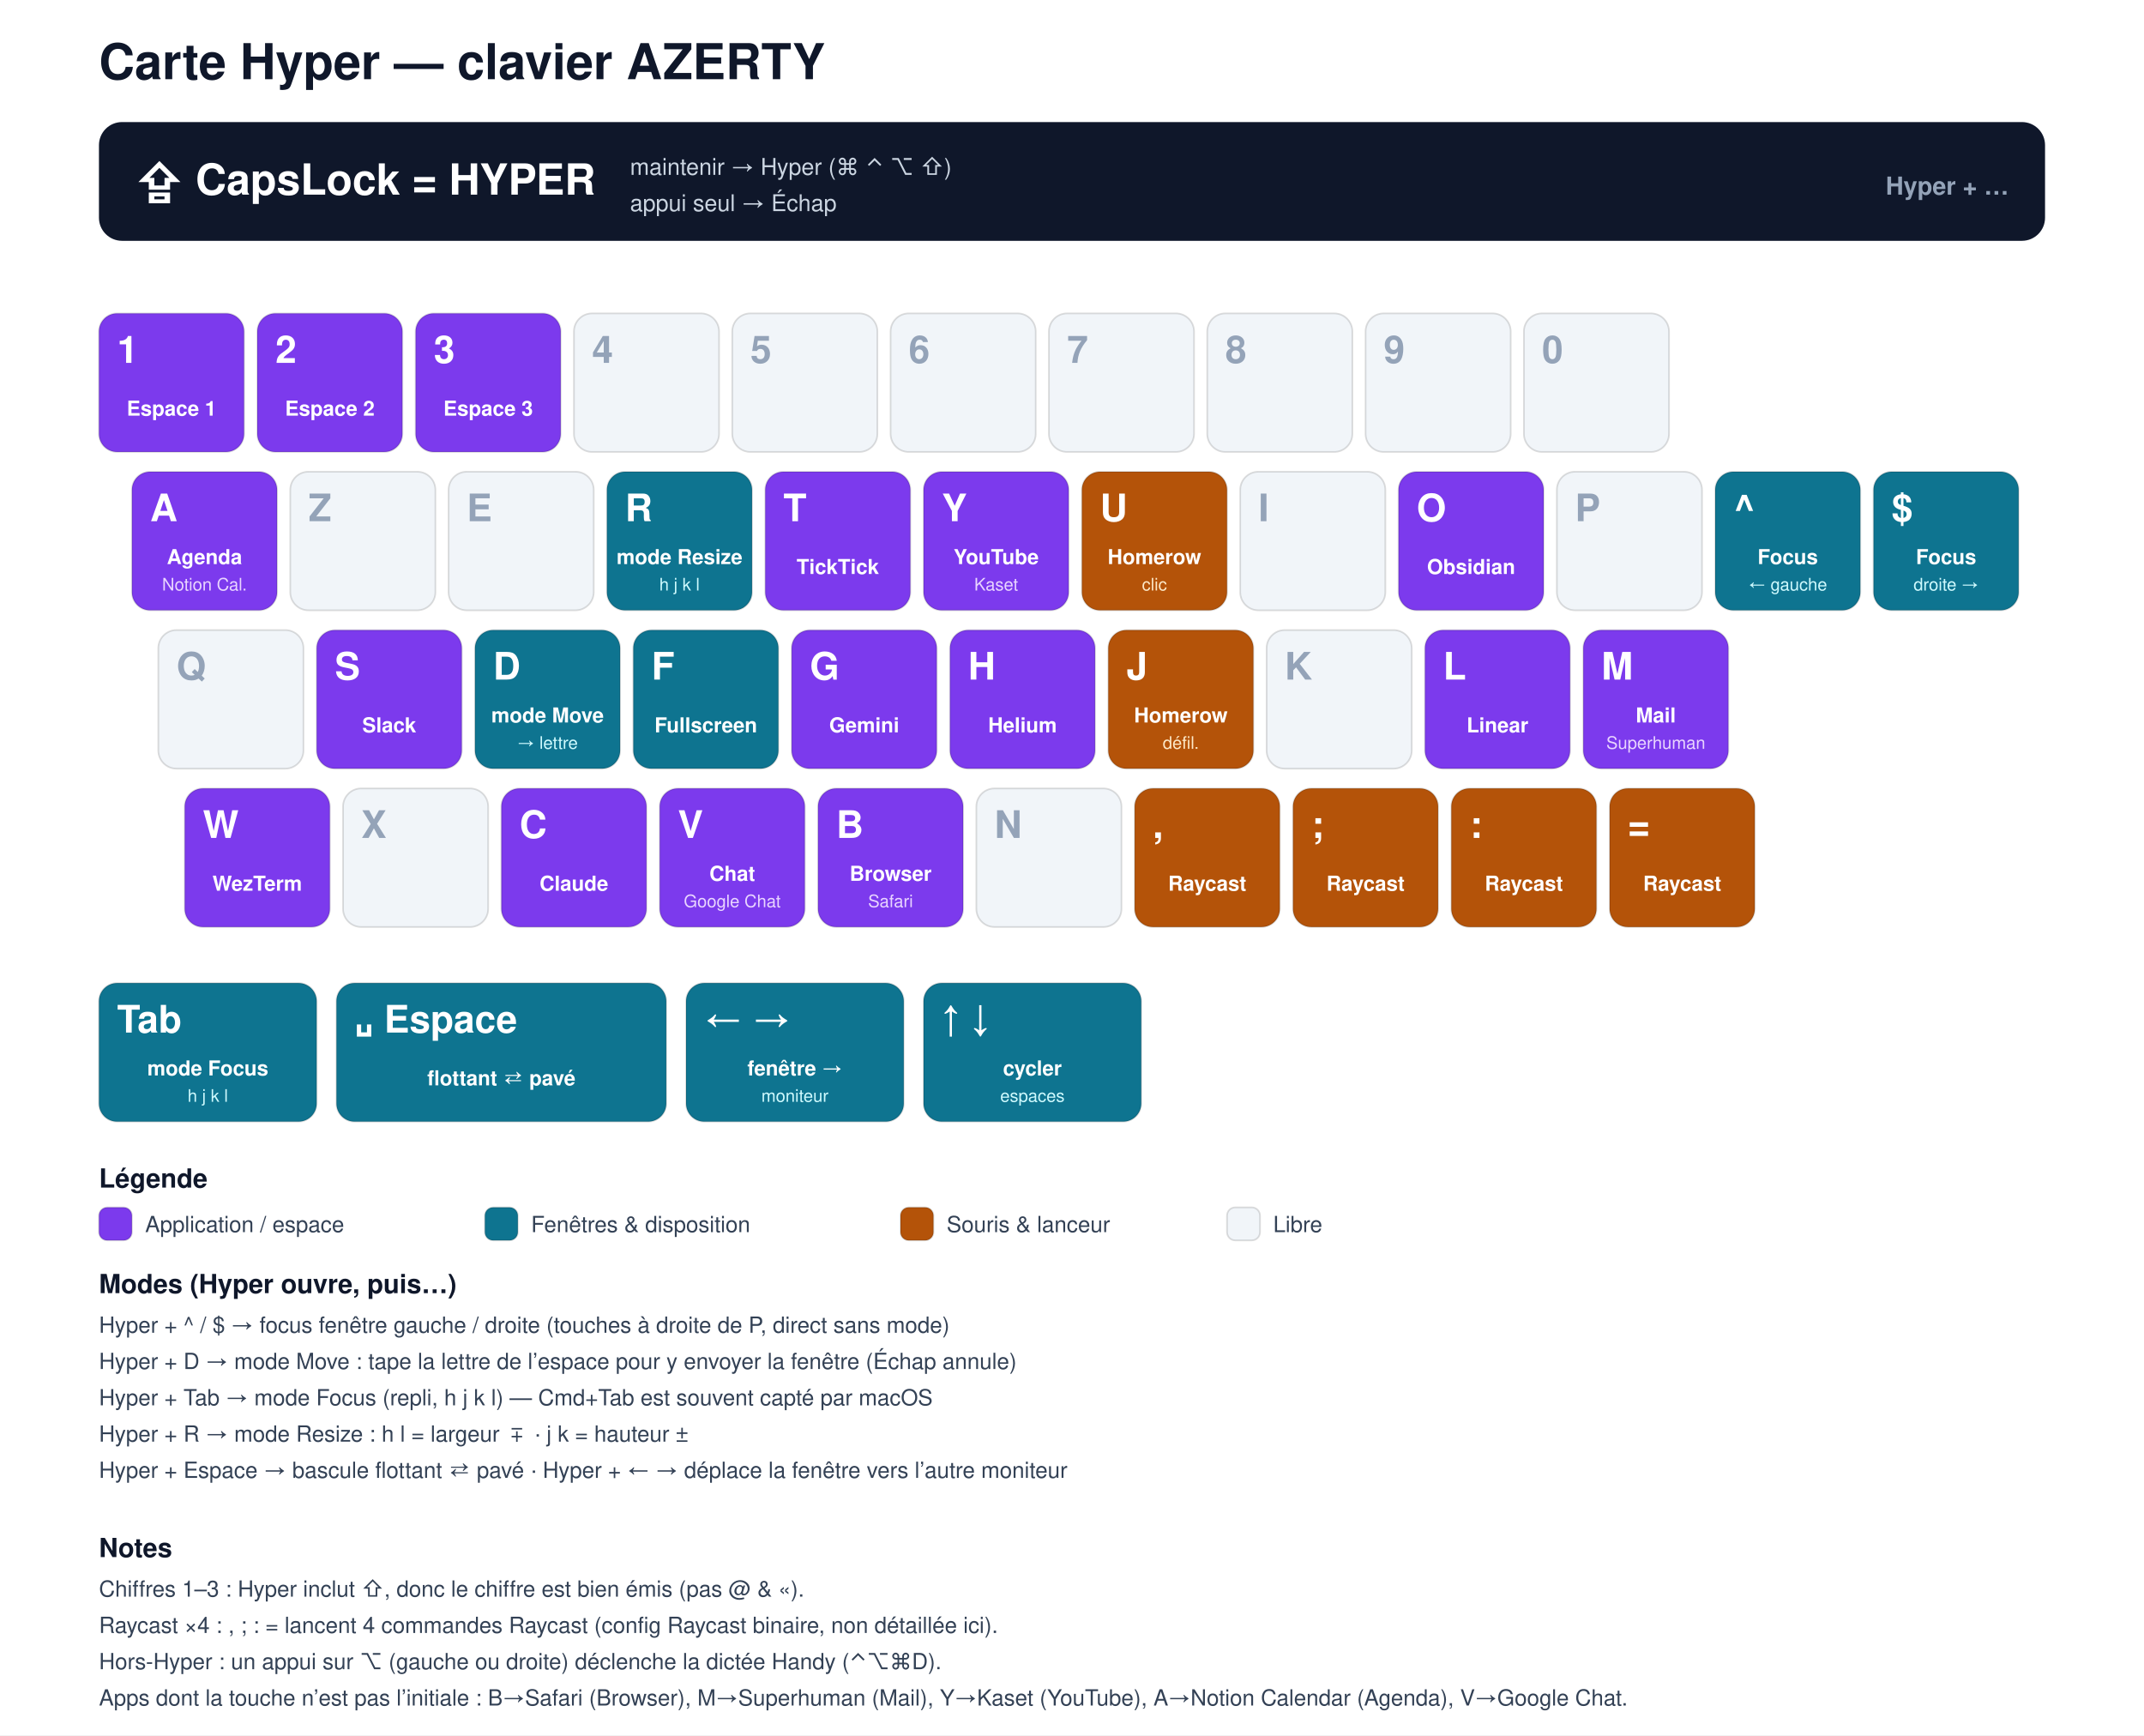
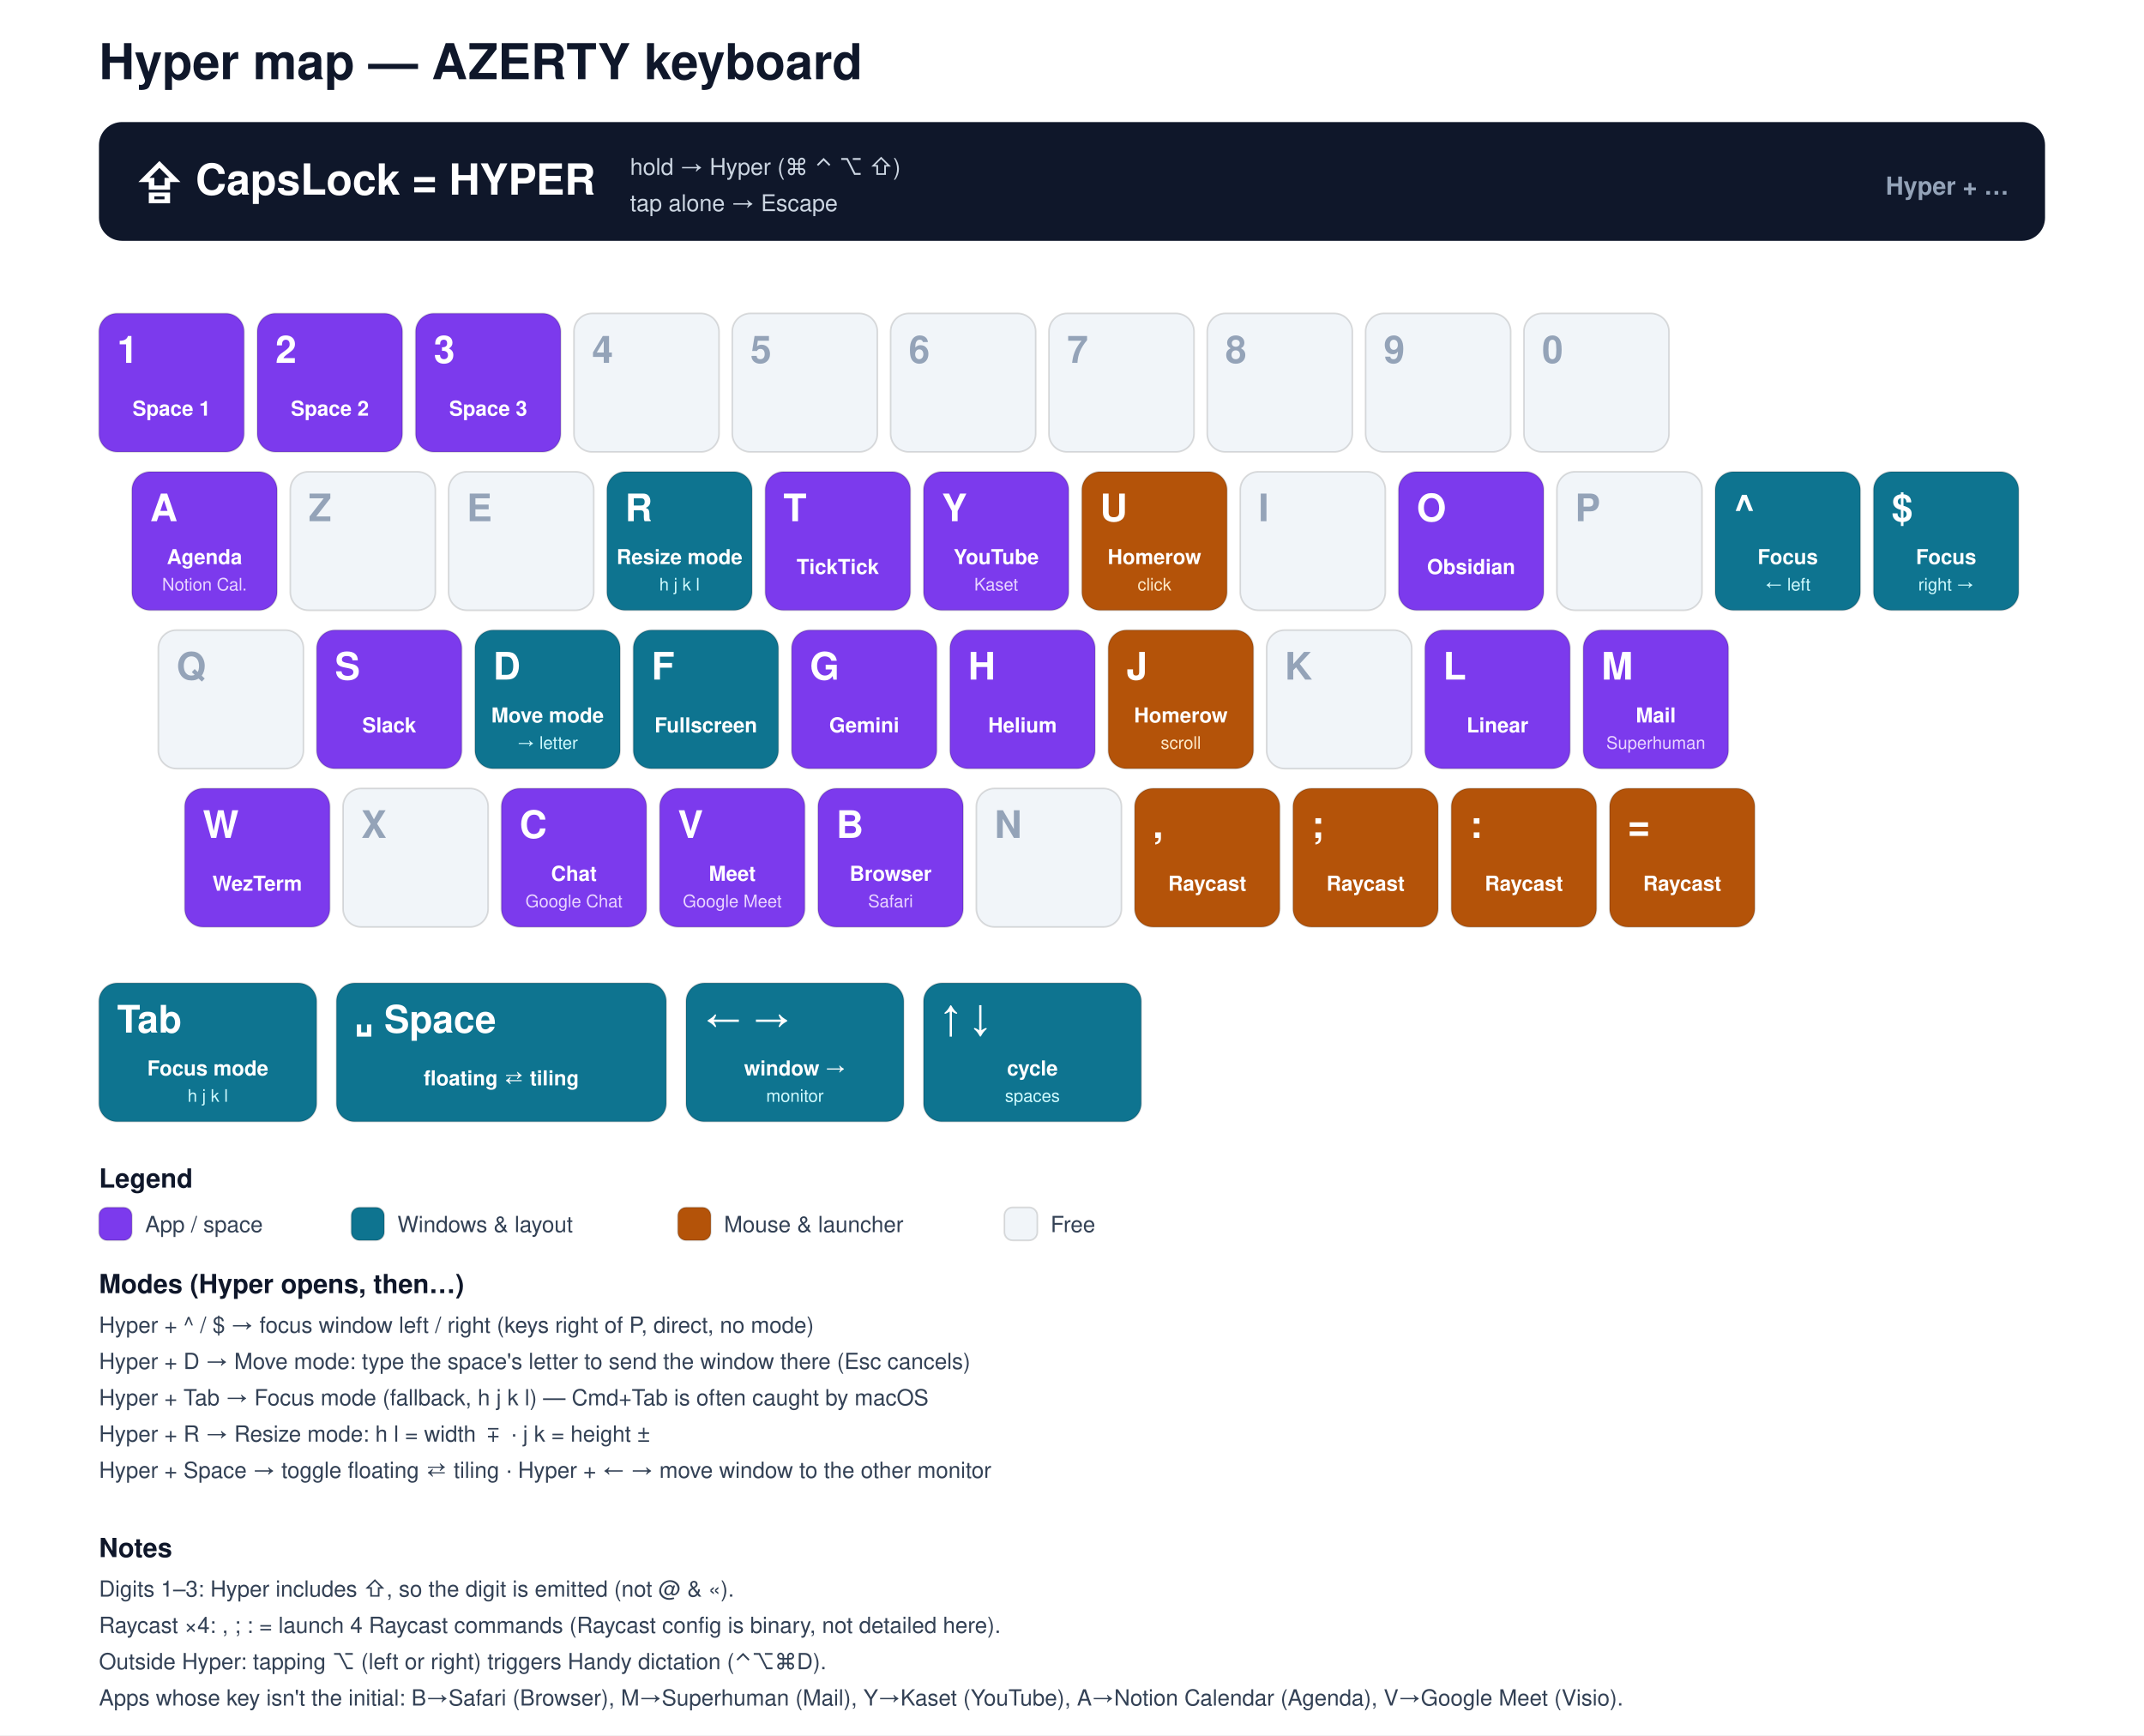
<svg xmlns="http://www.w3.org/2000/svg" width="1300" height="1052" viewBox="0 0 1300 1052" font-family="-apple-system, Helvetica, Arial, sans-serif">
  <rect width="1300" height="1052" fill="#ffffff" />
-   <text x="60" y="48" font-size="30" font-weight="800" fill="#0f172a">Carte Hyper — clavier AZERTY</text>
+   <text x="60" y="48" font-size="30" font-weight="800" fill="#0f172a">Hyper map — AZERTY keyboard</text>
  <rect x="60" y="74" width="1180" height="72" rx="14" fill="#0f172a" />
  <text x="82" y="118" font-size="26" font-weight="800" fill="#ffffff">⇪ CapsLock = HYPER</text>
-   <text x="382" y="106" font-size="14" fill="#cbd5e1">maintenir → Hyper (⌘ ⌃ ⌥ ⇧)</text>
-   <text x="382" y="128" font-size="14" fill="#cbd5e1">appui seul → Échap</text>
+   <text x="382" y="106" font-size="14" fill="#cbd5e1">hold → Hyper (⌘ ⌃ ⌥ ⇧)</text>
+   <text x="382" y="128" font-size="14" fill="#cbd5e1">tap alone → Escape</text>
  <text x="1218" y="118" font-size="15" font-weight="600" text-anchor="end" fill="#94a3b8">Hyper + …</text>
  <g>
    <rect x="60" y="190" width="88" height="84" rx="11" fill="#7c3aed" stroke="#00000022" stroke-width="1" />
    <text x="71" y="220" font-size="23" font-weight="700" fill="#ffffff">1</text>
-     <text x="104.0" y="252" font-size="12.5" font-weight="600" text-anchor="middle" fill="#ffffff">Espace 1</text>
+     <text x="104.0" y="252" font-size="12.5" font-weight="600" text-anchor="middle" fill="#ffffff">Space 1</text>
  </g>
  <g>
    <rect x="156" y="190" width="88" height="84" rx="11" fill="#7c3aed" stroke="#00000022" stroke-width="1" />
    <text x="167" y="220" font-size="23" font-weight="700" fill="#ffffff">2</text>
-     <text x="200.0" y="252" font-size="12.5" font-weight="600" text-anchor="middle" fill="#ffffff">Espace 2</text>
+     <text x="200.0" y="252" font-size="12.5" font-weight="600" text-anchor="middle" fill="#ffffff">Space 2</text>
  </g>
  <g>
    <rect x="252" y="190" width="88" height="84" rx="11" fill="#7c3aed" stroke="#00000022" stroke-width="1" />
    <text x="263" y="220" font-size="23" font-weight="700" fill="#ffffff">3</text>
-     <text x="296.0" y="252" font-size="12.5" font-weight="600" text-anchor="middle" fill="#ffffff">Espace 3</text>
+     <text x="296.0" y="252" font-size="12.5" font-weight="600" text-anchor="middle" fill="#ffffff">Space 3</text>
  </g>
  <g>
    <rect x="348" y="190" width="88" height="84" rx="11" fill="#f1f5f9" stroke="#00000022" stroke-width="1" />
    <text x="359" y="220" font-size="23" font-weight="700" fill="#94a3b8">4</text>
  </g>
  <g>
    <rect x="444" y="190" width="88" height="84" rx="11" fill="#f1f5f9" stroke="#00000022" stroke-width="1" />
    <text x="455" y="220" font-size="23" font-weight="700" fill="#94a3b8">5</text>
  </g>
  <g>
    <rect x="540" y="190" width="88" height="84" rx="11" fill="#f1f5f9" stroke="#00000022" stroke-width="1" />
    <text x="551" y="220" font-size="23" font-weight="700" fill="#94a3b8">6</text>
  </g>
  <g>
    <rect x="636" y="190" width="88" height="84" rx="11" fill="#f1f5f9" stroke="#00000022" stroke-width="1" />
    <text x="647" y="220" font-size="23" font-weight="700" fill="#94a3b8">7</text>
  </g>
  <g>
    <rect x="732" y="190" width="88" height="84" rx="11" fill="#f1f5f9" stroke="#00000022" stroke-width="1" />
    <text x="743" y="220" font-size="23" font-weight="700" fill="#94a3b8">8</text>
  </g>
  <g>
    <rect x="828" y="190" width="88" height="84" rx="11" fill="#f1f5f9" stroke="#00000022" stroke-width="1" />
    <text x="839" y="220" font-size="23" font-weight="700" fill="#94a3b8">9</text>
  </g>
  <g>
    <rect x="924" y="190" width="88" height="84" rx="11" fill="#f1f5f9" stroke="#00000022" stroke-width="1" />
    <text x="935" y="220" font-size="23" font-weight="700" fill="#94a3b8">0</text>
  </g>
  <g>
    <rect x="80" y="286" width="88" height="84" rx="11" fill="#7c3aed" stroke="#00000022" stroke-width="1" />
    <text x="91" y="316" font-size="23" font-weight="700" fill="#ffffff">A</text>
    <text x="124.0" y="342" font-size="12.5" font-weight="600" text-anchor="middle" fill="#ffffff">Agenda</text>
    <text x="124.0" y="358" font-size="10.5" text-anchor="middle" fill="#e9d5ff">Notion Cal.</text>
  </g>
  <g>
    <rect x="176" y="286" width="88" height="84" rx="11" fill="#f1f5f9" stroke="#00000022" stroke-width="1" />
    <text x="187" y="316" font-size="23" font-weight="700" fill="#94a3b8">Z</text>
  </g>
  <g>
    <rect x="272" y="286" width="88" height="84" rx="11" fill="#f1f5f9" stroke="#00000022" stroke-width="1" />
    <text x="283" y="316" font-size="23" font-weight="700" fill="#94a3b8">E</text>
  </g>
  <g>
    <rect x="368" y="286" width="88" height="84" rx="11" fill="#0e7490" stroke="#00000022" stroke-width="1" />
    <text x="379" y="316" font-size="23" font-weight="700" fill="#ffffff">R</text>
-     <text x="412.0" y="342" font-size="12.5" font-weight="600" text-anchor="middle" fill="#ffffff">mode Resize</text>
+     <text x="412.0" y="342" font-size="12.5" font-weight="600" text-anchor="middle" fill="#ffffff">Resize mode</text>
    <text x="412.0" y="358" font-size="10.5" text-anchor="middle" fill="#cffafe">h j k l</text>
  </g>
  <g>
    <rect x="464" y="286" width="88" height="84" rx="11" fill="#7c3aed" stroke="#00000022" stroke-width="1" />
    <text x="475" y="316" font-size="23" font-weight="700" fill="#ffffff">T</text>
    <text x="508.0" y="348" font-size="12.5" font-weight="600" text-anchor="middle" fill="#ffffff">TickTick</text>
  </g>
  <g>
    <rect x="560" y="286" width="88" height="84" rx="11" fill="#7c3aed" stroke="#00000022" stroke-width="1" />
    <text x="571" y="316" font-size="23" font-weight="700" fill="#ffffff">Y</text>
    <text x="604.0" y="342" font-size="12.5" font-weight="600" text-anchor="middle" fill="#ffffff">YouTube</text>
    <text x="604.0" y="358" font-size="10.5" text-anchor="middle" fill="#e9d5ff">Kaset</text>
  </g>
  <g>
    <rect x="656" y="286" width="88" height="84" rx="11" fill="#b45309" stroke="#00000022" stroke-width="1" />
    <text x="667" y="316" font-size="23" font-weight="700" fill="#ffffff">U</text>
    <text x="700.0" y="342" font-size="12.5" font-weight="600" text-anchor="middle" fill="#ffffff">Homerow</text>
-     <text x="700.0" y="358" font-size="10.5" text-anchor="middle" fill="#fde9c8">clic</text>
+     <text x="700.0" y="358" font-size="10.5" text-anchor="middle" fill="#fde9c8">click</text>
  </g>
  <g>
    <rect x="752" y="286" width="88" height="84" rx="11" fill="#f1f5f9" stroke="#00000022" stroke-width="1" />
    <text x="763" y="316" font-size="23" font-weight="700" fill="#94a3b8">I</text>
  </g>
  <g>
    <rect x="848" y="286" width="88" height="84" rx="11" fill="#7c3aed" stroke="#00000022" stroke-width="1" />
    <text x="859" y="316" font-size="23" font-weight="700" fill="#ffffff">O</text>
    <text x="892.0" y="348" font-size="12.5" font-weight="600" text-anchor="middle" fill="#ffffff">Obsidian</text>
  </g>
  <g>
    <rect x="944" y="286" width="88" height="84" rx="11" fill="#f1f5f9" stroke="#00000022" stroke-width="1" />
    <text x="955" y="316" font-size="23" font-weight="700" fill="#94a3b8">P</text>
  </g>
  <g>
    <rect x="1040" y="286" width="88" height="84" rx="11" fill="#0e7490" stroke="#00000022" stroke-width="1" />
    <text x="1051" y="316" font-size="23" font-weight="700" fill="#ffffff">^</text>
    <text x="1084.0" y="342" font-size="12.5" font-weight="600" text-anchor="middle" fill="#ffffff">Focus</text>
-     <text x="1084.0" y="358" font-size="10.5" text-anchor="middle" fill="#cffafe">← gauche</text>
+     <text x="1084.0" y="358" font-size="10.5" text-anchor="middle" fill="#cffafe">← left</text>
  </g>
  <g>
    <rect x="1136" y="286" width="88" height="84" rx="11" fill="#0e7490" stroke="#00000022" stroke-width="1" />
    <text x="1147" y="316" font-size="23" font-weight="700" fill="#ffffff">$</text>
    <text x="1180.0" y="342" font-size="12.5" font-weight="600" text-anchor="middle" fill="#ffffff">Focus</text>
-     <text x="1180.0" y="358" font-size="10.5" text-anchor="middle" fill="#cffafe">droite →</text>
+     <text x="1180.0" y="358" font-size="10.5" text-anchor="middle" fill="#cffafe">right →</text>
  </g>
  <g>
    <rect x="96" y="382" width="88" height="84" rx="11" fill="#f1f5f9" stroke="#00000022" stroke-width="1" />
    <text x="107" y="412" font-size="23" font-weight="700" fill="#94a3b8">Q</text>
  </g>
  <g>
    <rect x="192" y="382" width="88" height="84" rx="11" fill="#7c3aed" stroke="#00000022" stroke-width="1" />
    <text x="203" y="412" font-size="23" font-weight="700" fill="#ffffff">S</text>
    <text x="236.0" y="444" font-size="12.5" font-weight="600" text-anchor="middle" fill="#ffffff">Slack</text>
  </g>
  <g>
    <rect x="288" y="382" width="88" height="84" rx="11" fill="#0e7490" stroke="#00000022" stroke-width="1" />
    <text x="299" y="412" font-size="23" font-weight="700" fill="#ffffff">D</text>
-     <text x="332.0" y="438" font-size="12.5" font-weight="600" text-anchor="middle" fill="#ffffff">mode Move</text>
-     <text x="332.0" y="454" font-size="10.5" text-anchor="middle" fill="#cffafe">→ lettre</text>
+     <text x="332.0" y="438" font-size="12.5" font-weight="600" text-anchor="middle" fill="#ffffff">Move mode</text>
+     <text x="332.0" y="454" font-size="10.5" text-anchor="middle" fill="#cffafe">→ letter</text>
  </g>
  <g>
    <rect x="384" y="382" width="88" height="84" rx="11" fill="#0e7490" stroke="#00000022" stroke-width="1" />
    <text x="395" y="412" font-size="23" font-weight="700" fill="#ffffff">F</text>
    <text x="428.0" y="444" font-size="12.5" font-weight="600" text-anchor="middle" fill="#ffffff">Fullscreen</text>
  </g>
  <g>
    <rect x="480" y="382" width="88" height="84" rx="11" fill="#7c3aed" stroke="#00000022" stroke-width="1" />
    <text x="491" y="412" font-size="23" font-weight="700" fill="#ffffff">G</text>
    <text x="524.0" y="444" font-size="12.5" font-weight="600" text-anchor="middle" fill="#ffffff">Gemini</text>
  </g>
  <g>
    <rect x="576" y="382" width="88" height="84" rx="11" fill="#7c3aed" stroke="#00000022" stroke-width="1" />
    <text x="587" y="412" font-size="23" font-weight="700" fill="#ffffff">H</text>
    <text x="620.0" y="444" font-size="12.5" font-weight="600" text-anchor="middle" fill="#ffffff">Helium</text>
  </g>
  <g>
    <rect x="672" y="382" width="88" height="84" rx="11" fill="#b45309" stroke="#00000022" stroke-width="1" />
    <text x="683" y="412" font-size="23" font-weight="700" fill="#ffffff">J</text>
    <text x="716.0" y="438" font-size="12.5" font-weight="600" text-anchor="middle" fill="#ffffff">Homerow</text>
-     <text x="716.0" y="454" font-size="10.5" text-anchor="middle" fill="#fde9c8">défil.</text>
+     <text x="716.0" y="454" font-size="10.5" text-anchor="middle" fill="#fde9c8">scroll</text>
  </g>
  <g>
    <rect x="768" y="382" width="88" height="84" rx="11" fill="#f1f5f9" stroke="#00000022" stroke-width="1" />
    <text x="779" y="412" font-size="23" font-weight="700" fill="#94a3b8">K</text>
  </g>
  <g>
    <rect x="864" y="382" width="88" height="84" rx="11" fill="#7c3aed" stroke="#00000022" stroke-width="1" />
    <text x="875" y="412" font-size="23" font-weight="700" fill="#ffffff">L</text>
    <text x="908.0" y="444" font-size="12.5" font-weight="600" text-anchor="middle" fill="#ffffff">Linear</text>
  </g>
  <g>
    <rect x="960" y="382" width="88" height="84" rx="11" fill="#7c3aed" stroke="#00000022" stroke-width="1" />
    <text x="971" y="412" font-size="23" font-weight="700" fill="#ffffff">M</text>
    <text x="1004.0" y="438" font-size="12.5" font-weight="600" text-anchor="middle" fill="#ffffff">Mail</text>
    <text x="1004.0" y="454" font-size="10.5" text-anchor="middle" fill="#e9d5ff">Superhuman</text>
  </g>
  <g>
    <rect x="112" y="478" width="88" height="84" rx="11" fill="#7c3aed" stroke="#00000022" stroke-width="1" />
    <text x="123" y="508" font-size="23" font-weight="700" fill="#ffffff">W</text>
    <text x="156.0" y="540" font-size="12.5" font-weight="600" text-anchor="middle" fill="#ffffff">WezTerm</text>
  </g>
  <g>
    <rect x="208" y="478" width="88" height="84" rx="11" fill="#f1f5f9" stroke="#00000022" stroke-width="1" />
    <text x="219" y="508" font-size="23" font-weight="700" fill="#94a3b8">X</text>
  </g>
  <g>
    <rect x="304" y="478" width="88" height="84" rx="11" fill="#7c3aed" stroke="#00000022" stroke-width="1" />
    <text x="315" y="508" font-size="23" font-weight="700" fill="#ffffff">C</text>
-     <text x="348.0" y="540" font-size="12.5" font-weight="600" text-anchor="middle" fill="#ffffff">Claude</text>
+     <text x="348.0" y="534" font-size="12.5" font-weight="600" text-anchor="middle" fill="#ffffff">Chat</text>
+     <text x="348.0" y="550" font-size="10.5" text-anchor="middle" fill="#e9d5ff">Google Chat</text>
  </g>
  <g>
    <rect x="400" y="478" width="88" height="84" rx="11" fill="#7c3aed" stroke="#00000022" stroke-width="1" />
    <text x="411" y="508" font-size="23" font-weight="700" fill="#ffffff">V</text>
-     <text x="444.0" y="534" font-size="12.5" font-weight="600" text-anchor="middle" fill="#ffffff">Chat</text>
-     <text x="444.0" y="550" font-size="10.5" text-anchor="middle" fill="#e9d5ff">Google Chat</text>
+     <text x="444.0" y="534" font-size="12.5" font-weight="600" text-anchor="middle" fill="#ffffff">Meet</text>
+     <text x="444.0" y="550" font-size="10.5" text-anchor="middle" fill="#e9d5ff">Google Meet</text>
  </g>
  <g>
    <rect x="496" y="478" width="88" height="84" rx="11" fill="#7c3aed" stroke="#00000022" stroke-width="1" />
    <text x="507" y="508" font-size="23" font-weight="700" fill="#ffffff">B</text>
    <text x="540.0" y="534" font-size="12.5" font-weight="600" text-anchor="middle" fill="#ffffff">Browser</text>
    <text x="540.0" y="550" font-size="10.5" text-anchor="middle" fill="#e9d5ff">Safari</text>
  </g>
  <g>
    <rect x="592" y="478" width="88" height="84" rx="11" fill="#f1f5f9" stroke="#00000022" stroke-width="1" />
    <text x="603" y="508" font-size="23" font-weight="700" fill="#94a3b8">N</text>
  </g>
  <g>
    <rect x="688" y="478" width="88" height="84" rx="11" fill="#b45309" stroke="#00000022" stroke-width="1" />
    <text x="699" y="508" font-size="23" font-weight="700" fill="#ffffff">,</text>
    <text x="732.0" y="540" font-size="12.5" font-weight="600" text-anchor="middle" fill="#ffffff">Raycast</text>
  </g>
  <g>
    <rect x="784" y="478" width="88" height="84" rx="11" fill="#b45309" stroke="#00000022" stroke-width="1" />
    <text x="795" y="508" font-size="23" font-weight="700" fill="#ffffff">;</text>
    <text x="828.0" y="540" font-size="12.5" font-weight="600" text-anchor="middle" fill="#ffffff">Raycast</text>
  </g>
  <g>
    <rect x="880" y="478" width="88" height="84" rx="11" fill="#b45309" stroke="#00000022" stroke-width="1" />
    <text x="891" y="508" font-size="23" font-weight="700" fill="#ffffff">:</text>
    <text x="924.0" y="540" font-size="12.5" font-weight="600" text-anchor="middle" fill="#ffffff">Raycast</text>
  </g>
  <g>
    <rect x="976" y="478" width="88" height="84" rx="11" fill="#b45309" stroke="#00000022" stroke-width="1" />
    <text x="987" y="508" font-size="23" font-weight="700" fill="#ffffff">=</text>
    <text x="1020.0" y="540" font-size="12.5" font-weight="600" text-anchor="middle" fill="#ffffff">Raycast</text>
  </g>
  <g>
    <rect x="60" y="596" width="132" height="84" rx="11" fill="#0e7490" stroke="#00000022" stroke-width="1" />
    <text x="71" y="626" font-size="23" font-weight="700" fill="#ffffff">Tab</text>
-     <text x="126.0" y="652" font-size="12.5" font-weight="600" text-anchor="middle" fill="#ffffff">mode Focus</text>
+     <text x="126.0" y="652" font-size="12.5" font-weight="600" text-anchor="middle" fill="#ffffff">Focus mode</text>
    <text x="126.0" y="668" font-size="10.5" text-anchor="middle" fill="#cffafe">h j k l</text>
  </g>
  <g>
    <rect x="204" y="596" width="200" height="84" rx="11" fill="#0e7490" stroke="#00000022" stroke-width="1" />
-     <text x="215" y="626" font-size="23" font-weight="700" fill="#ffffff">␣  Espace</text>
-     <text x="304.0" y="658" font-size="12.5" font-weight="600" text-anchor="middle" fill="#ffffff">flottant ⇄ pavé</text>
+     <text x="215" y="626" font-size="23" font-weight="700" fill="#ffffff">␣  Space</text>
+     <text x="304.0" y="658" font-size="12.5" font-weight="600" text-anchor="middle" fill="#ffffff">floating ⇄ tiling</text>
  </g>
  <g>
    <rect x="416" y="596" width="132" height="84" rx="11" fill="#0e7490" stroke="#00000022" stroke-width="1" />
    <text x="427" y="626" font-size="23" font-weight="700" fill="#ffffff">← →</text>
-     <text x="482.0" y="652" font-size="12.5" font-weight="600" text-anchor="middle" fill="#ffffff">fenêtre →</text>
-     <text x="482.0" y="668" font-size="10.5" text-anchor="middle" fill="#cffafe">moniteur</text>
+     <text x="482.0" y="652" font-size="12.5" font-weight="600" text-anchor="middle" fill="#ffffff">window →</text>
+     <text x="482.0" y="668" font-size="10.5" text-anchor="middle" fill="#cffafe">monitor</text>
  </g>
  <g>
    <rect x="560" y="596" width="132" height="84" rx="11" fill="#0e7490" stroke="#00000022" stroke-width="1" />
    <text x="571" y="626" font-size="23" font-weight="700" fill="#ffffff">↑ ↓</text>
-     <text x="626.0" y="652" font-size="12.5" font-weight="600" text-anchor="middle" fill="#ffffff">cycler</text>
-     <text x="626.0" y="668" font-size="10.5" text-anchor="middle" fill="#cffafe">espaces</text>
-   </g>
-   <text x="60" y="720" font-size="16" font-weight="700" fill="#0f172a">Légende</text>
+     <text x="626.0" y="652" font-size="12.5" font-weight="600" text-anchor="middle" fill="#ffffff">cycle</text>
+     <text x="626.0" y="668" font-size="10.5" text-anchor="middle" fill="#cffafe">spaces</text>
+   </g>
+   <text x="60" y="720" font-size="16" font-weight="700" fill="#0f172a">Legend</text>
  <rect x="60" y="732" width="20" height="20" rx="5" fill="#7c3aed" stroke="#00000022" />
-   <text x="88" y="747" font-size="13.5" fill="#334155">Application / espace</text>
-   <rect x="294" y="732" width="20" height="20" rx="5" fill="#0e7490" stroke="#00000022" />
-   <text x="322" y="747" font-size="13.5" fill="#334155">Fenêtres &amp; disposition</text>
-   <rect x="546" y="732" width="20" height="20" rx="5" fill="#b45309" stroke="#00000022" />
-   <text x="574" y="747" font-size="13.5" fill="#334155">Souris &amp; lanceur</text>
-   <rect x="744" y="732" width="20" height="20" rx="5" fill="#f1f5f9" stroke="#00000022" />
-   <text x="772" y="747" font-size="13.5" fill="#334155">Libre</text>
-   <text x="60" y="784" font-size="16" font-weight="700" fill="#0f172a">Modes (Hyper ouvre, puis…)</text>
-   <text x="60" y="808" font-size="13.5" fill="#334155">Hyper + ^ / $  →  focus fenêtre gauche / droite (touches à droite de P, direct sans mode)</text>
-   <text x="60" y="830" font-size="13.5" fill="#334155">Hyper + D  →  mode Move : tape la lettre de l’espace pour y envoyer la fenêtre (Échap annule)</text>
-   <text x="60" y="852" font-size="13.5" fill="#334155">Hyper + Tab  →  mode Focus (repli, h j k l) — Cmd+Tab est souvent capté par macOS</text>
-   <text x="60" y="874" font-size="13.5" fill="#334155">Hyper + R  →  mode Resize : h l = largeur ∓ · j k = hauteur ± </text>
-   <text x="60" y="896" font-size="13.5" fill="#334155">Hyper + Espace  →  bascule flottant ⇄ pavé · Hyper + ← →  déplace la fenêtre vers l’autre moniteur</text>
+   <text x="88" y="747" font-size="13.5" fill="#334155">App / space</text>
+   <rect x="213" y="732" width="20" height="20" rx="5" fill="#0e7490" stroke="#00000022" />
+   <text x="241" y="747" font-size="13.5" fill="#334155">Windows &amp; layout</text>
+   <rect x="411" y="732" width="20" height="20" rx="5" fill="#b45309" stroke="#00000022" />
+   <text x="439" y="747" font-size="13.5" fill="#334155">Mouse &amp; launcher</text>
+   <rect x="609" y="732" width="20" height="20" rx="5" fill="#f1f5f9" stroke="#00000022" />
+   <text x="637" y="747" font-size="13.5" fill="#334155">Free</text>
+   <text x="60" y="784" font-size="16" font-weight="700" fill="#0f172a">Modes (Hyper opens, then…)</text>
+   <text x="60" y="808" font-size="13.5" fill="#334155">Hyper + ^ / $  →  focus window left / right (keys right of P, direct, no mode)</text>
+   <text x="60" y="830" font-size="13.5" fill="#334155">Hyper + D  →  Move mode: type the space's letter to send the window there (Esc cancels)</text>
+   <text x="60" y="852" font-size="13.5" fill="#334155">Hyper + Tab  →  Focus mode (fallback, h j k l) — Cmd+Tab is often caught by macOS</text>
+   <text x="60" y="874" font-size="13.5" fill="#334155">Hyper + R  →  Resize mode: h l = width ∓ · j k = height ±</text>
+   <text x="60" y="896" font-size="13.5" fill="#334155">Hyper + Space  →  toggle floating ⇄ tiling · Hyper + ← →  move window to the other monitor</text>
  <text x="60" y="944" font-size="16" font-weight="700" fill="#0f172a">Notes</text>
-   <text x="60" y="968" font-size="13.5" fill="#334155">Chiffres 1–3 : Hyper inclut ⇧, donc le chiffre est bien émis (pas @ &amp; «).</text>
-   <text x="60" y="990" font-size="13.5" fill="#334155">Raycast ×4 : , ; : = lancent 4 commandes Raycast (config Raycast binaire, non détaillée ici).</text>
-   <text x="60" y="1012" font-size="13.5" fill="#334155">Hors-Hyper : un appui sur ⌥ (gauche ou droite) déclenche la dictée Handy (⌃⌥⌘D).</text>
-   <text x="60" y="1034" font-size="13.5" fill="#334155">Apps dont la touche n’est pas l’initiale : B→Safari (Browser), M→Superhuman (Mail), Y→Kaset (YouTube), A→Notion Calendar (Agenda), V→Google Chat.</text>
+   <text x="60" y="968" font-size="13.5" fill="#334155">Digits 1–3: Hyper includes ⇧, so the digit is emitted (not @ &amp; «).</text>
+   <text x="60" y="990" font-size="13.5" fill="#334155">Raycast ×4: , ; : = launch 4 Raycast commands (Raycast config is binary, not detailed here).</text>
+   <text x="60" y="1012" font-size="13.5" fill="#334155">Outside Hyper: tapping ⌥ (left or right) triggers Handy dictation (⌃⌥⌘D).</text>
+   <text x="60" y="1034" font-size="13.5" fill="#334155">Apps whose key isn't the initial: B→Safari (Browser), M→Superhuman (Mail), Y→Kaset (YouTube), A→Notion Calendar (Agenda), V→Google Meet (Visio).</text>
</svg>
